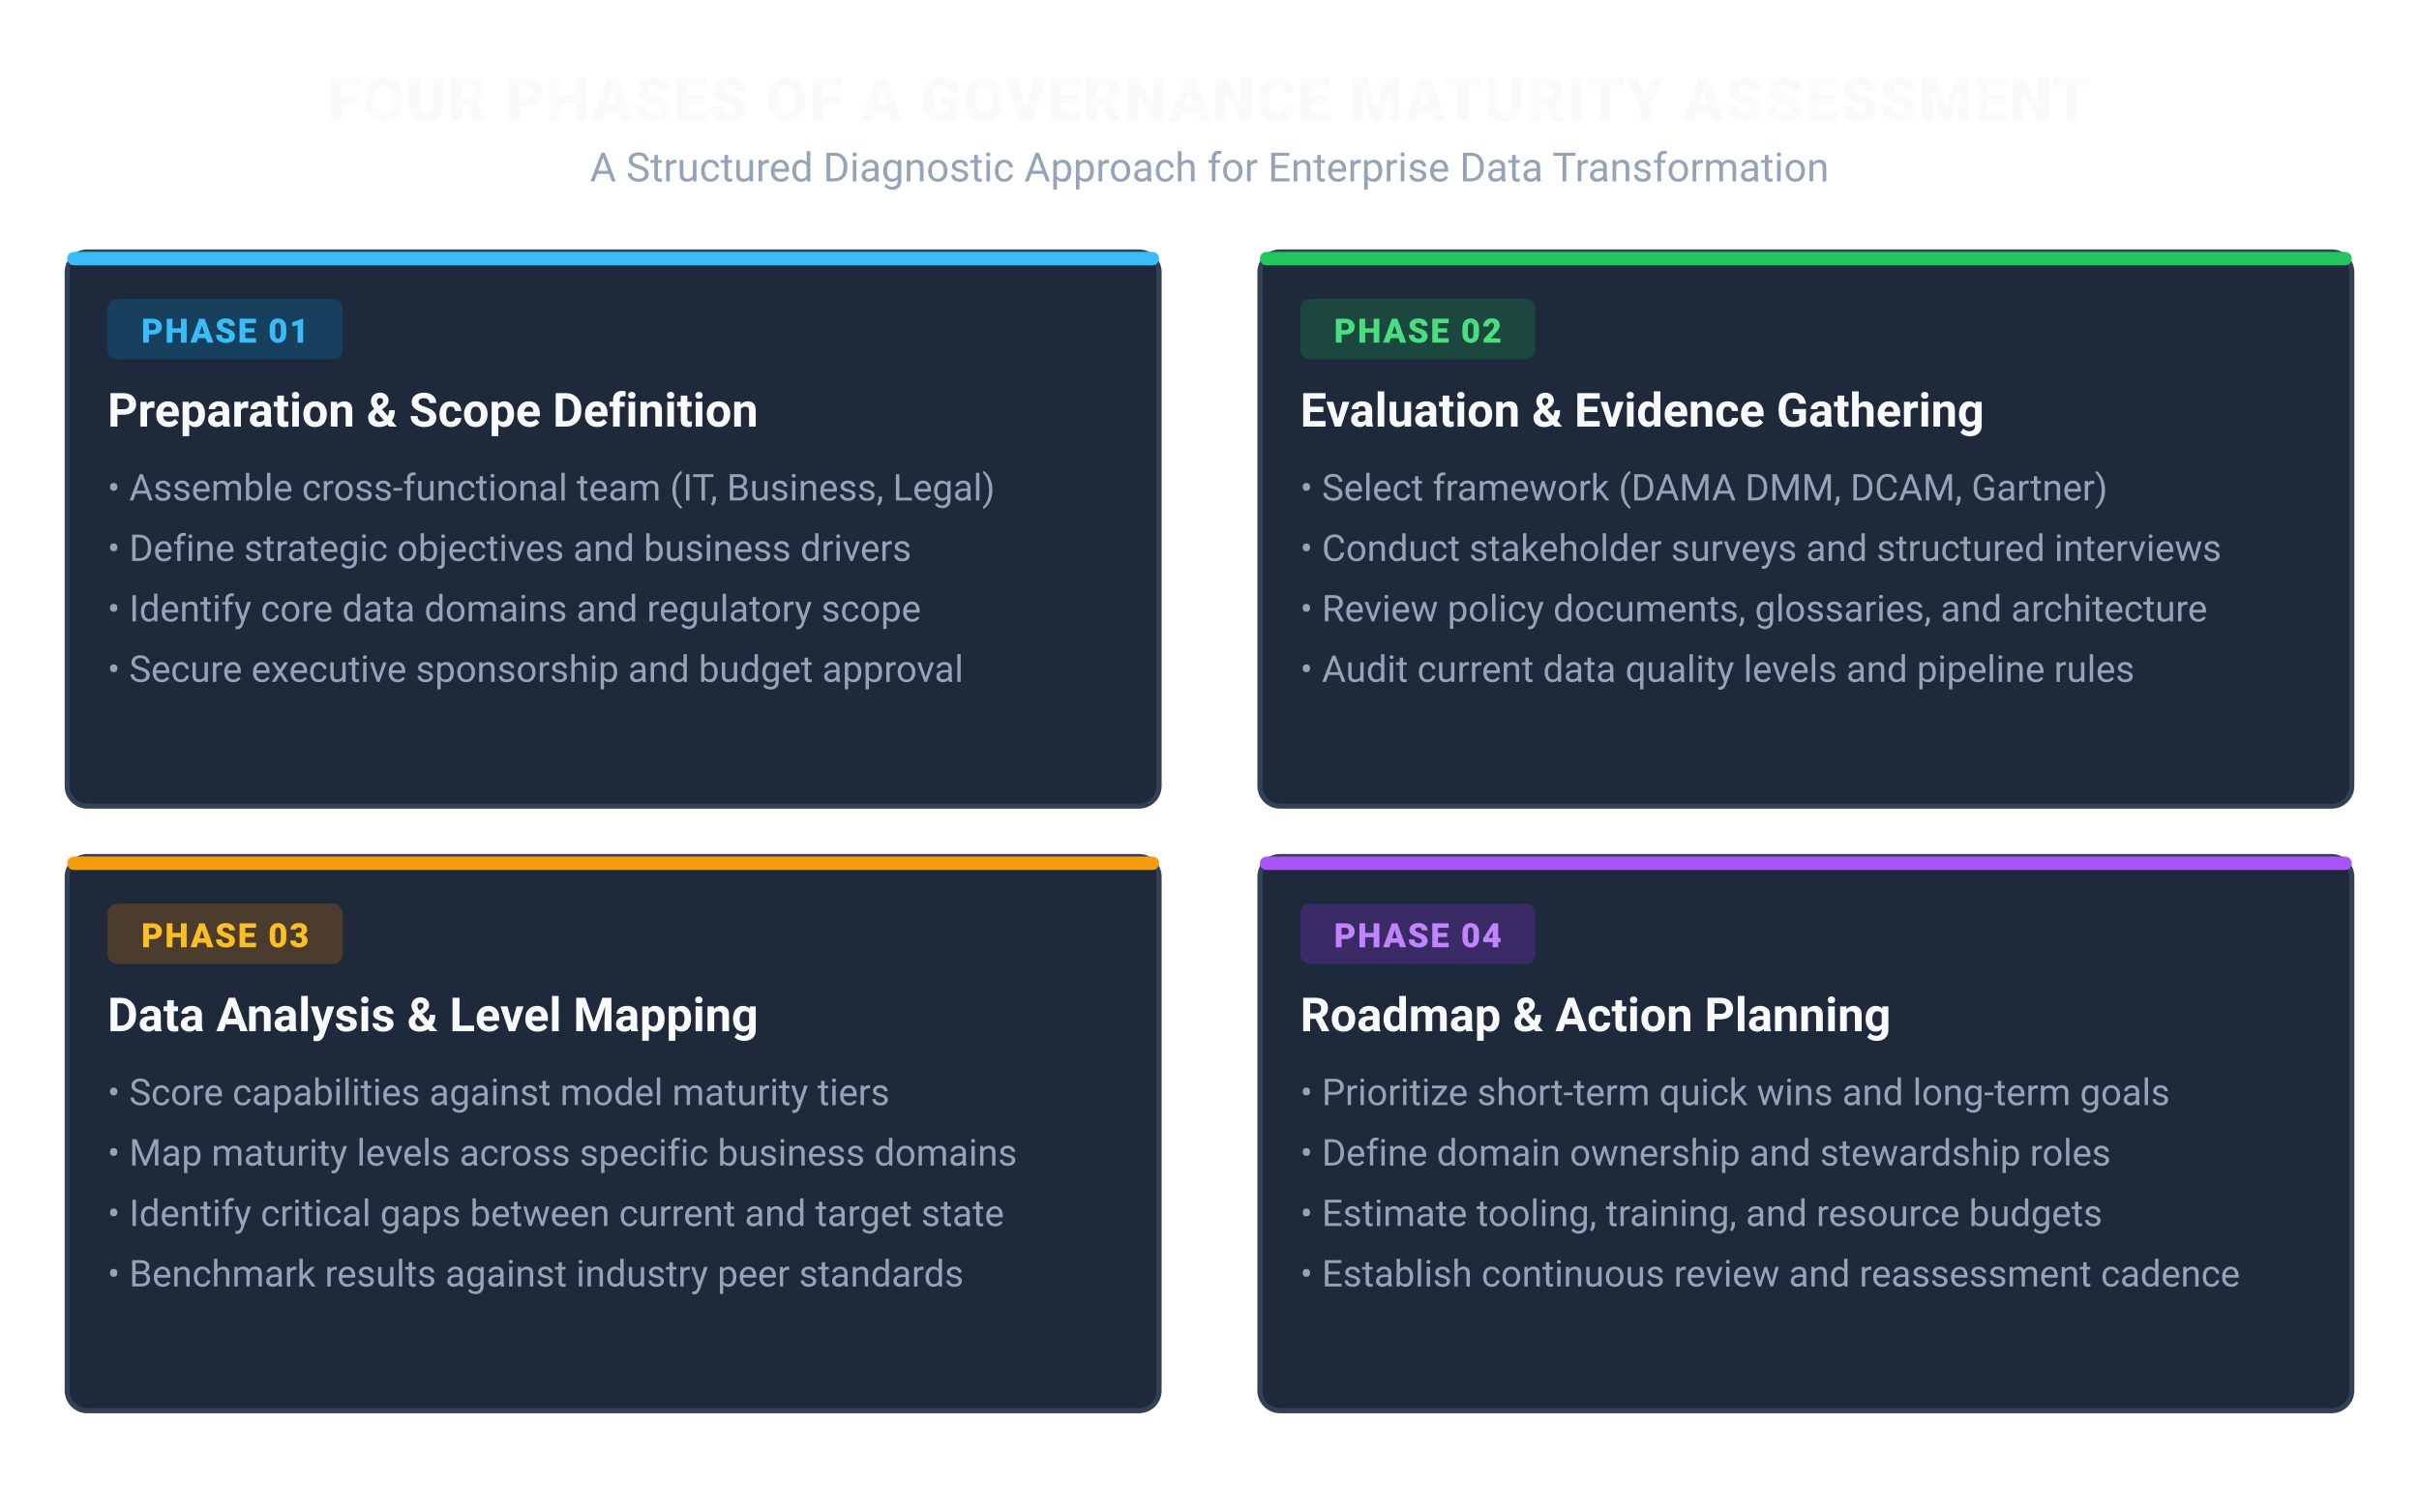
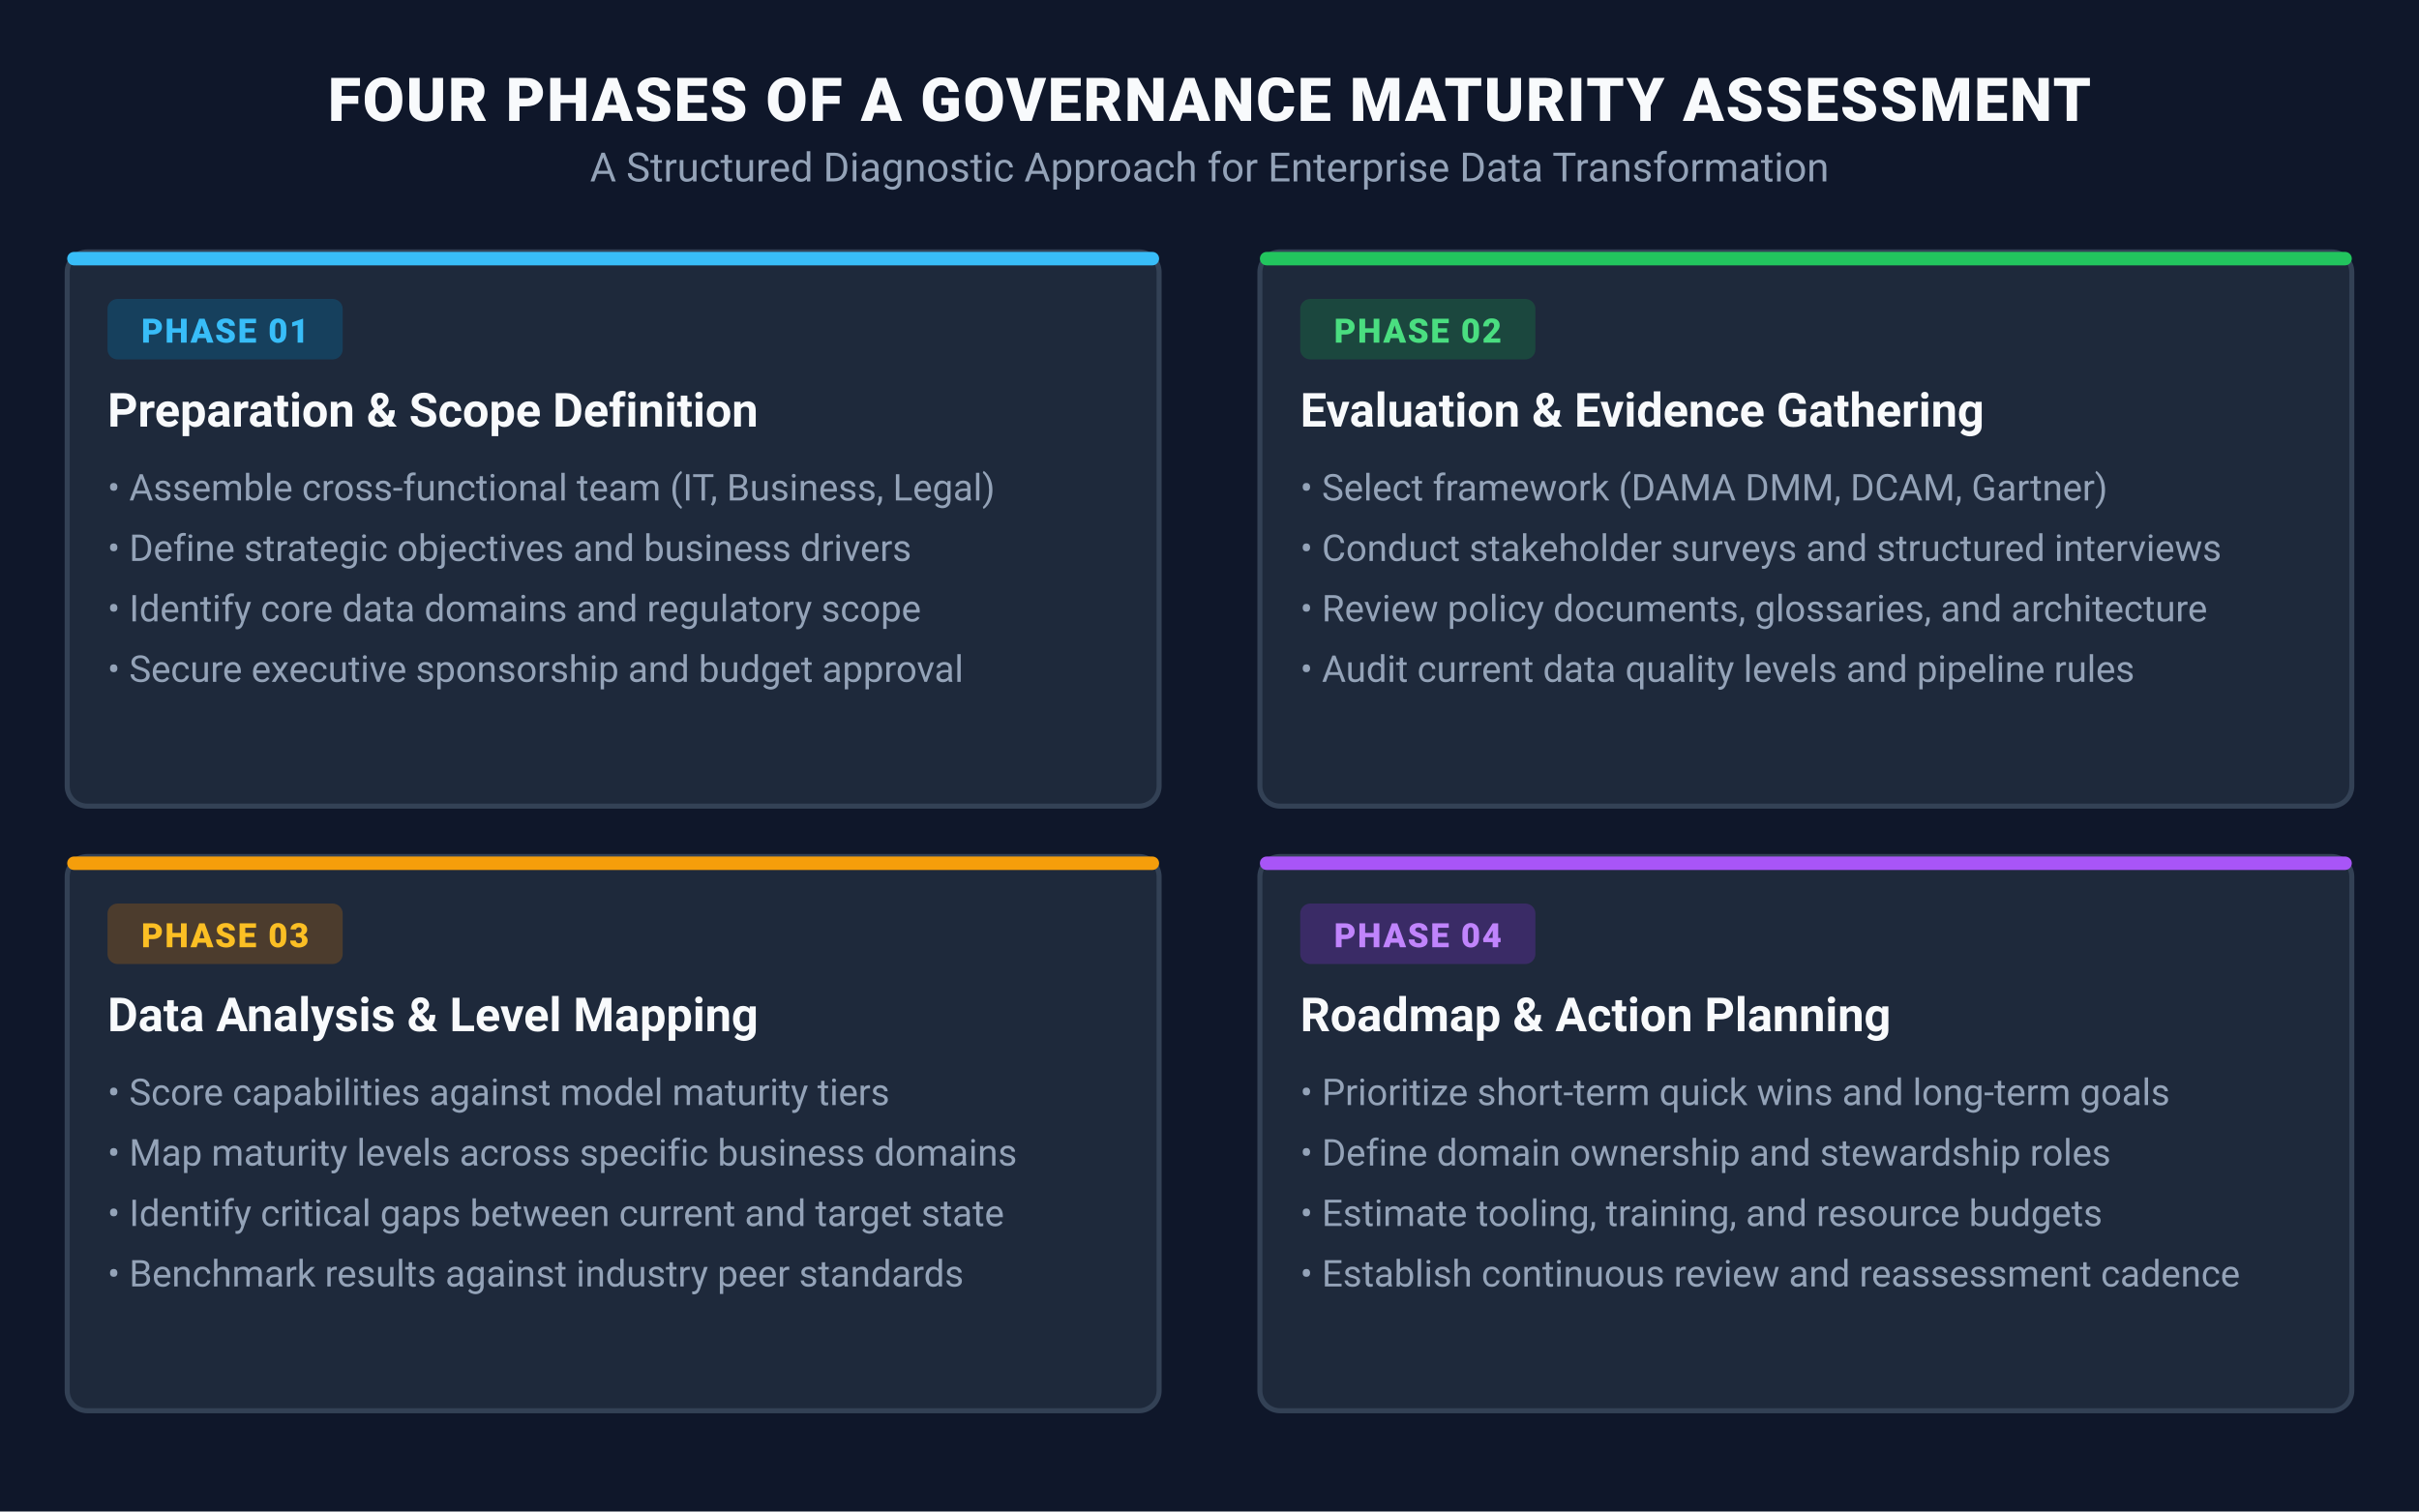
- <svg xmlns="http://www.w3.org/2000/svg" viewBox="0 0 720 450" width="100%" height="100%" style="background-color: #0f172a; font-family: -apple-system, BlinkMacSystemFont, 'Segoe UI', Roboto, Helvetica, Arial, sans-serif;">
+ <svg xmlns="http://www.w3.org/2000/svg" width="720" height="450" viewBox="0 0 720 450" style="font-family: -apple-system, BlinkMacSystemFont, 'Segoe UI', Roboto, Helvetica, Arial, sans-serif">
+   <rect width="720" height="450" fill="#0f172a" />
  <text x="360" y="36" text-anchor="middle" font-size="18" font-weight="800" fill="#f8fafc" letter-spacing="0.5">FOUR PHASES OF A GOVERNANCE MATURITY ASSESSMENT</text>
  <text x="360" y="54" text-anchor="middle" font-size="12" font-weight="400" fill="#94a3b8">A Structured Diagnostic Approach for Enterprise Data Transformation</text>
  <g transform="translate(20, 75)">
    <rect width="325" height="165" rx="6" fill="#1e293b" stroke="#334155" stroke-width="1.5" />
    <rect width="325" height="4" rx="2" fill="#38bdf8" />
    <rect x="12" y="14" width="70" height="18" rx="3" fill="#0284c7" fill-opacity="0.25" />
    <text x="47" y="27" text-anchor="middle" font-size="10" font-weight="800" fill="#38bdf8" letter-spacing="0.5">PHASE 01</text>
    <text x="12" y="52" font-size="14" font-weight="700" fill="#f8fafc">Preparation &amp; Scope Definition</text>
    <text x="12" y="74" font-size="11" font-weight="400" fill="#94a3b8">• Assemble cross-functional team (IT, Business, Legal)</text>
    <text x="12" y="92" font-size="11" font-weight="400" fill="#94a3b8">• Define strategic objectives and business drivers</text>
    <text x="12" y="110" font-size="11" font-weight="400" fill="#94a3b8">• Identify core data domains and regulatory scope</text>
    <text x="12" y="128" font-size="11" font-weight="400" fill="#94a3b8">• Secure executive sponsorship and budget approval</text>
  </g>
  <g transform="translate(375, 75)">
    <rect width="325" height="165" rx="6" fill="#1e293b" stroke="#334155" stroke-width="1.5" />
    <rect width="325" height="4" rx="2" fill="#22c55e" />
    <rect x="12" y="14" width="70" height="18" rx="3" fill="#16a34a" fill-opacity="0.25" />
    <text x="47" y="27" text-anchor="middle" font-size="10" font-weight="800" fill="#4ade80" letter-spacing="0.5">PHASE 02</text>
    <text x="12" y="52" font-size="14" font-weight="700" fill="#f8fafc">Evaluation &amp; Evidence Gathering</text>
    <text x="12" y="74" font-size="11" font-weight="400" fill="#94a3b8">• Select framework (DAMA DMM, DCAM, Gartner)</text>
    <text x="12" y="92" font-size="11" font-weight="400" fill="#94a3b8">• Conduct stakeholder surveys and structured interviews</text>
    <text x="12" y="110" font-size="11" font-weight="400" fill="#94a3b8">• Review policy documents, glossaries, and architecture</text>
    <text x="12" y="128" font-size="11" font-weight="400" fill="#94a3b8">• Audit current data quality levels and pipeline rules</text>
  </g>
  <g transform="translate(20, 255)">
    <rect width="325" height="165" rx="6" fill="#1e293b" stroke="#334155" stroke-width="1.5" />
    <rect width="325" height="4" rx="2" fill="#f59e0b" />
    <rect x="12" y="14" width="70" height="18" rx="3" fill="#d97706" fill-opacity="0.25" />
    <text x="47" y="27" text-anchor="middle" font-size="10" font-weight="800" fill="#fbbf24" letter-spacing="0.5">PHASE 03</text>
    <text x="12" y="52" font-size="14" font-weight="700" fill="#f8fafc">Data Analysis &amp; Level Mapping</text>
    <text x="12" y="74" font-size="11" font-weight="400" fill="#94a3b8">• Score capabilities against model maturity tiers</text>
    <text x="12" y="92" font-size="11" font-weight="400" fill="#94a3b8">• Map maturity levels across specific business domains</text>
    <text x="12" y="110" font-size="11" font-weight="400" fill="#94a3b8">• Identify critical gaps between current and target state</text>
    <text x="12" y="128" font-size="11" font-weight="400" fill="#94a3b8">• Benchmark results against industry peer standards</text>
  </g>
  <g transform="translate(375, 255)">
    <rect width="325" height="165" rx="6" fill="#1e293b" stroke="#334155" stroke-width="1.5" />
    <rect width="325" height="4" rx="2" fill="#a855f7" />
    <rect x="12" y="14" width="70" height="18" rx="3" fill="#9333ea" fill-opacity="0.25" />
    <text x="47" y="27" text-anchor="middle" font-size="10" font-weight="800" fill="#c084fc" letter-spacing="0.5">PHASE 04</text>
    <text x="12" y="52" font-size="14" font-weight="700" fill="#f8fafc">Roadmap &amp; Action Planning</text>
    <text x="12" y="74" font-size="11" font-weight="400" fill="#94a3b8">• Prioritize short-term quick wins and long-term goals</text>
    <text x="12" y="92" font-size="11" font-weight="400" fill="#94a3b8">• Define domain ownership and stewardship roles</text>
    <text x="12" y="110" font-size="11" font-weight="400" fill="#94a3b8">• Estimate tooling, training, and resource budgets</text>
    <text x="12" y="128" font-size="11" font-weight="400" fill="#94a3b8">• Establish continuous review and reassessment cadence</text>
  </g>
</svg>
